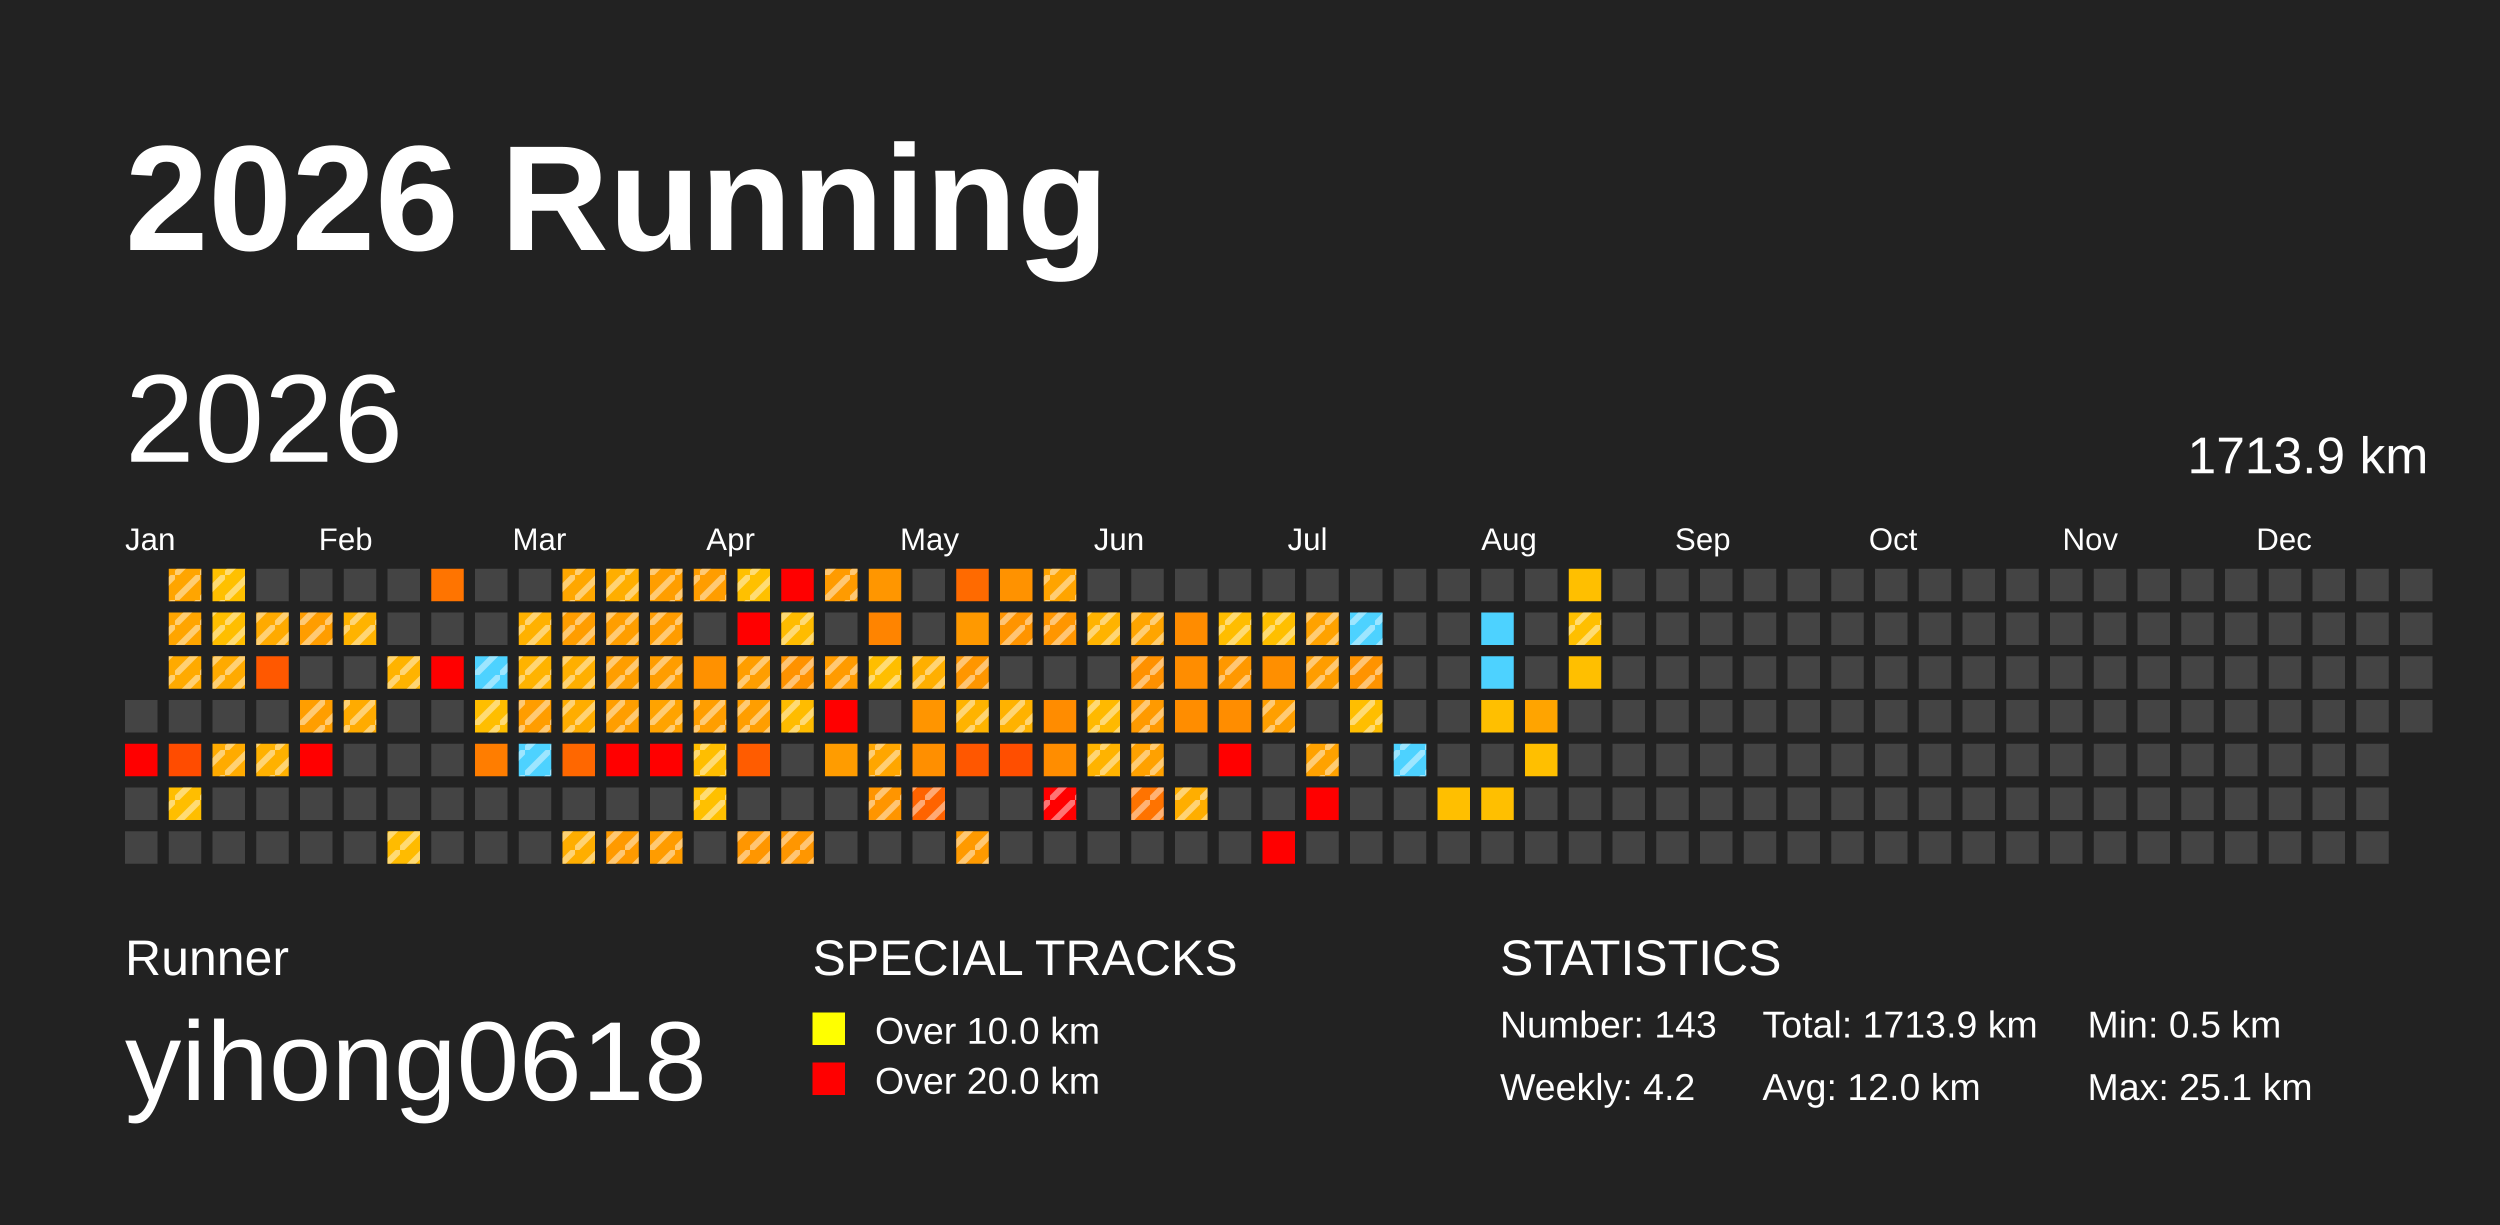
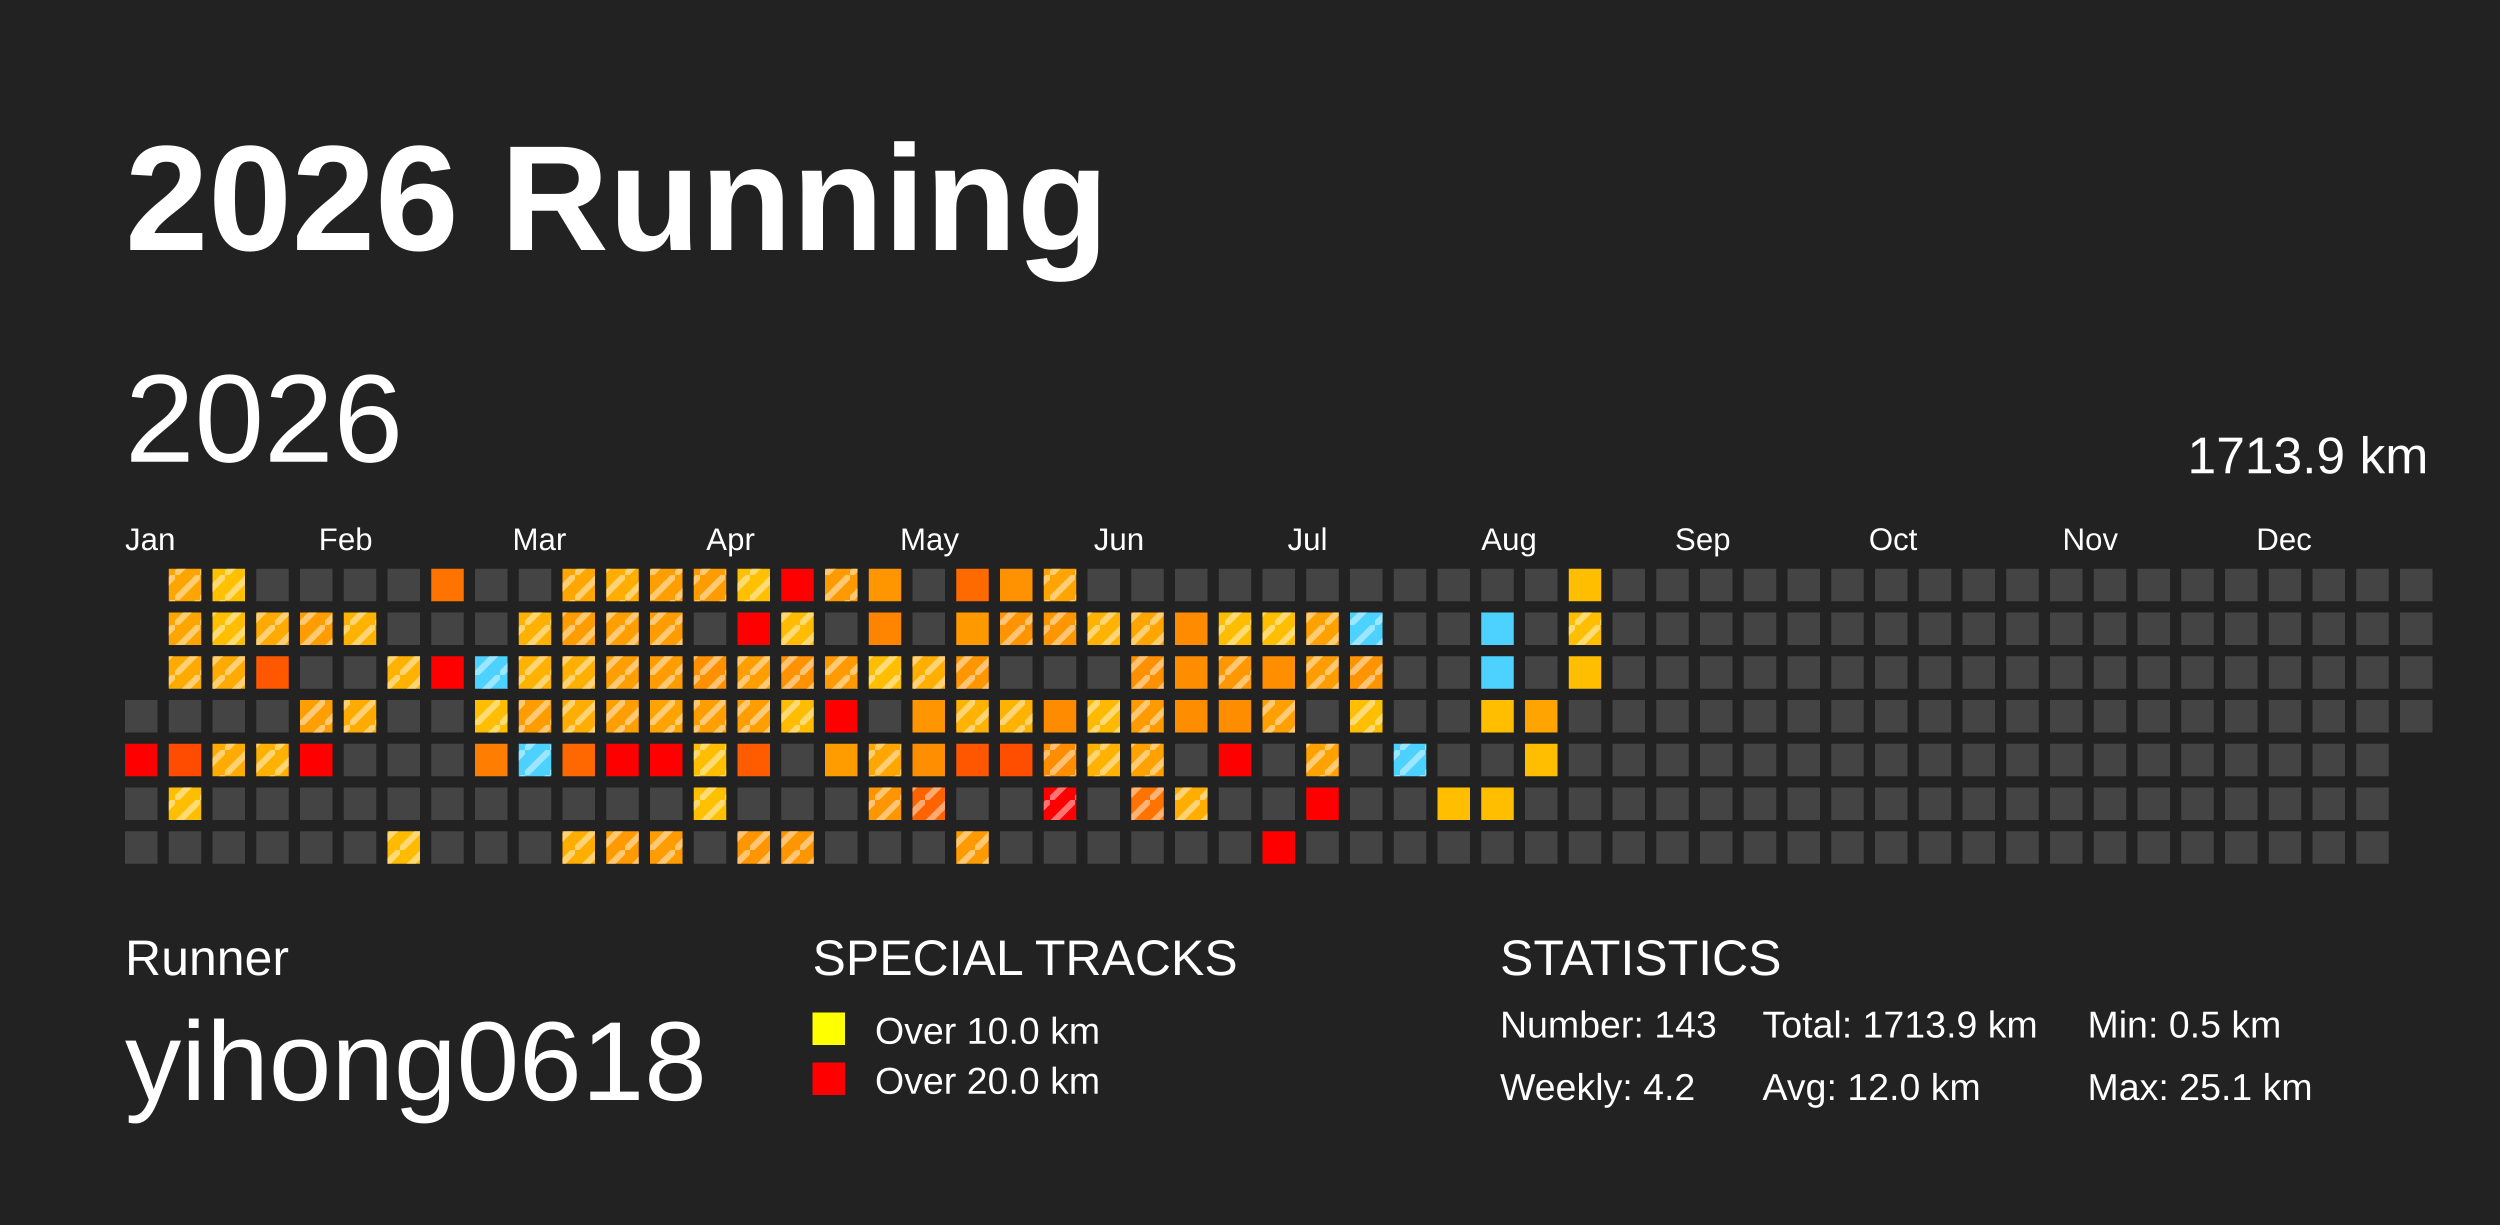
<svg xmlns="http://www.w3.org/2000/svg" baseProfile="full" height="98mm" version="1.1" viewBox="0,0,200,98" width="200mm">
  <defs>
    <pattern height="2" id="indoor-stripe" patternUnits="userSpaceOnUse" width="2">
      <line stroke="white" stroke-opacity="0.45" stroke-width="0.5" x1="0" x2="2" y1="2" y2="0" />
    </pattern>
  </defs>
  <rect fill="#222222" height="98" width="200" x="0" y="0" />
  <text fill="#FFFFFF" style="font-size:12px; font-family:Arial; font-weight:bold;" x="10" y="20">2026 Running</text>
  <text fill="#FFFFFF" style="font-size:4px; font-family:Arial" x="10" y="78">Runner</text>
  <text fill="#FFFFFF" style="font-size:9px; font-family:Arial" x="10" y="88">yihong0618</text>
  <text fill="#FFFFFF" style="font-size:4px; font-family:Arial" x="65" y="78">SPECIAL TRACKS</text>
  <rect fill="yellow" height="2.6" width="2.6" x="65" y="81" />
  <text fill="#FFFFFF" style="font-size:3px; font-family:Arial" x="70" y="83.5">Over 10.0 km</text>
  <rect fill="red" height="2.6" width="2.6" x="65" y="85" />
  <text fill="#FFFFFF" style="font-size:3px; font-family:Arial" x="70" y="87.5">Over 20.0 km</text>
  <text fill="#FFFFFF" style="font-size:4px; font-family:Arial" x="120" y="78">STATISTICS</text>
  <text fill="#FFFFFF" style="font-size:3px; font-family:Arial" x="120" y="83">Number: 143</text>
  <text fill="#FFFFFF" style="font-size:3px; font-family:Arial" x="120" y="88">Weekly: 4.2</text>
  <text fill="#FFFFFF" style="font-size:3px; font-family:Arial" x="141" y="83">Total: 1713.9 km</text>
  <text fill="#FFFFFF" style="font-size:3px; font-family:Arial" x="141" y="88">Avg: 12.0 km</text>
  <text fill="#FFFFFF" style="font-size:3px; font-family:Arial" x="167" y="83">Min: 0.5 km</text>
  <text fill="#FFFFFF" style="font-size:3px; font-family:Arial" x="167" y="88">Max: 25.1 km</text>
  <text dominant-baseline="hanging" fill="#FFFFFF" style="font-size:10.0px; font-family:Arial;" x="10" y="30">2026</text>
  <text dominant-baseline="hanging" fill="#FFFFFF" style="font-size:4.125px; font-family:Arial;" x="175" y="35">1713.9 km</text>
  <text fill="#FFFFFF" style="font-size:2.5px; font-family:Arial" x="10.0" y="44">Jan</text>
  <text fill="#FFFFFF" style="font-size:2.5px; font-family:Arial" x="25.5" y="44">Feb</text>
  <text fill="#FFFFFF" style="font-size:2.5px; font-family:Arial" x="41.0" y="44">Mar</text>
  <text fill="#FFFFFF" style="font-size:2.5px; font-family:Arial" x="56.5" y="44">Apr</text>
  <text fill="#FFFFFF" style="font-size:2.5px; font-family:Arial" x="72.0" y="44">May</text>
  <text fill="#FFFFFF" style="font-size:2.5px; font-family:Arial" x="87.5" y="44">Jun</text>
  <text fill="#FFFFFF" style="font-size:2.5px; font-family:Arial" x="103.0" y="44">Jul</text>
  <text fill="#FFFFFF" style="font-size:2.5px; font-family:Arial" x="118.5" y="44">Aug</text>
  <text fill="#FFFFFF" style="font-size:2.5px; font-family:Arial" x="134.0" y="44">Sep</text>
  <text fill="#FFFFFF" style="font-size:2.5px; font-family:Arial" x="149.5" y="44">Oct</text>
  <text fill="#FFFFFF" style="font-size:2.5px; font-family:Arial" x="165.0" y="44">Nov</text>
  <text fill="#FFFFFF" style="font-size:2.5px; font-family:Arial" x="180.5" y="44">Dec</text>
  <rect fill="#444444" height="2.6" width="2.6" x="10.0" y="56.0" />
  <rect fill="red" height="2.6" width="2.6" x="10.0" y="59.5" />
  <rect fill="#444444" height="2.6" width="2.6" x="10.0" y="63.0" />
  <rect fill="#444444" height="2.6" width="2.6" x="10.0" y="66.5" />
  <rect fill="#ffa500" height="2.6" width="2.6" x="13.5" y="45.5" />
  <rect fill="url(#indoor-stripe)" height="2.6" style="pointer-events: none;" width="2.6" x="13.5" y="45.5" />
  <rect fill="#ffa500" height="2.6" width="2.6" x="13.5" y="49.0" />
  <rect fill="url(#indoor-stripe)" height="2.6" style="pointer-events: none;" width="2.6" x="13.5" y="49.0" />
  <rect fill="#ffaa00" height="2.6" width="2.6" x="13.5" y="52.5" />
  <rect fill="url(#indoor-stripe)" height="2.6" style="pointer-events: none;" width="2.6" x="13.5" y="52.5" />
  <rect fill="#444444" height="2.6" width="2.6" x="13.5" y="56.0" />
  <rect fill="#ff4c00" height="2.6" width="2.6" x="13.5" y="59.5" />
  <rect fill="#ffbe00" height="2.6" width="2.6" x="13.5" y="63.0" />
  <rect fill="url(#indoor-stripe)" height="2.6" style="pointer-events: none;" width="2.6" x="13.5" y="63.0" />
  <rect fill="#444444" height="2.6" width="2.6" x="13.5" y="66.5" />
  <rect fill="#ffc000" height="2.6" width="2.6" x="17.0" y="45.5" />
  <rect fill="url(#indoor-stripe)" height="2.6" style="pointer-events: none;" width="2.6" x="17.0" y="45.5" />
  <rect fill="#ffbe00" height="2.6" width="2.6" x="17.0" y="49.0" />
  <rect fill="url(#indoor-stripe)" height="2.6" style="pointer-events: none;" width="2.6" x="17.0" y="49.0" />
  <rect fill="#ffaa00" height="2.6" width="2.6" x="17.0" y="52.5" />
  <rect fill="url(#indoor-stripe)" height="2.6" style="pointer-events: none;" width="2.6" x="17.0" y="52.5" />
  <rect fill="#444444" height="2.6" width="2.6" x="17.0" y="56.0" />
  <rect fill="#ffab00" height="2.6" width="2.6" x="17.0" y="59.5" />
  <rect fill="url(#indoor-stripe)" height="2.6" style="pointer-events: none;" width="2.6" x="17.0" y="59.5" />
  <rect fill="#444444" height="2.6" width="2.6" x="17.0" y="63.0" />
  <rect fill="#444444" height="2.6" width="2.6" x="17.0" y="66.5" />
  <rect fill="#444444" height="2.6" width="2.6" x="20.5" y="45.5" />
  <rect fill="#ffaa00" height="2.6" width="2.6" x="20.5" y="49.0" />
  <rect fill="url(#indoor-stripe)" height="2.6" style="pointer-events: none;" width="2.6" x="20.5" y="49.0" />
  <rect fill="#ff5800" height="2.6" width="2.6" x="20.5" y="52.5" />
  <rect fill="#444444" height="2.6" width="2.6" x="20.5" y="56.0" />
  <rect fill="#ffb100" height="2.6" width="2.6" x="20.5" y="59.5" />
  <rect fill="url(#indoor-stripe)" height="2.6" style="pointer-events: none;" width="2.6" x="20.5" y="59.5" />
  <rect fill="#444444" height="2.6" width="2.6" x="20.5" y="63.0" />
  <rect fill="#444444" height="2.6" width="2.6" x="20.5" y="66.5" />
  <rect fill="#444444" height="2.6" width="2.6" x="24.0" y="45.5" />
  <rect fill="#ff9d00" height="2.6" width="2.6" x="24.0" y="49.0" />
  <rect fill="url(#indoor-stripe)" height="2.6" style="pointer-events: none;" width="2.6" x="24.0" y="49.0" />
  <rect fill="#444444" height="2.6" width="2.6" x="24.0" y="52.5" />
  <rect fill="#ff9e00" height="2.6" width="2.6" x="24.0" y="56.0" />
  <rect fill="url(#indoor-stripe)" height="2.6" style="pointer-events: none;" width="2.6" x="24.0" y="56.0" />
  <rect fill="red" height="2.6" width="2.6" x="24.0" y="59.5" />
  <rect fill="#444444" height="2.6" width="2.6" x="24.0" y="63.0" />
  <rect fill="#444444" height="2.6" width="2.6" x="24.0" y="66.5" />
  <rect fill="#444444" height="2.6" width="2.6" x="27.5" y="45.5" />
  <rect fill="#ffb300" height="2.6" width="2.6" x="27.5" y="49.0" />
  <rect fill="url(#indoor-stripe)" height="2.6" style="pointer-events: none;" width="2.6" x="27.5" y="49.0" />
  <rect fill="#444444" height="2.6" width="2.6" x="27.5" y="52.5" />
  <rect fill="#ffab00" height="2.6" width="2.6" x="27.5" y="56.0" />
  <rect fill="url(#indoor-stripe)" height="2.6" style="pointer-events: none;" width="2.6" x="27.5" y="56.0" />
  <rect fill="#444444" height="2.6" width="2.6" x="27.5" y="59.5" />
  <rect fill="#444444" height="2.6" width="2.6" x="27.5" y="63.0" />
  <rect fill="#444444" height="2.6" width="2.6" x="27.5" y="66.5" />
  <rect fill="#444444" height="2.6" width="2.6" x="31.0" y="45.5" />
  <rect fill="#444444" height="2.6" width="2.6" x="31.0" y="49.0" />
  <rect fill="#ffb300" height="2.6" width="2.6" x="31.0" y="52.5" />
  <rect fill="url(#indoor-stripe)" height="2.6" style="pointer-events: none;" width="2.6" x="31.0" y="52.5" />
  <rect fill="#444444" height="2.6" width="2.6" x="31.0" y="56.0" />
  <rect fill="#444444" height="2.6" width="2.6" x="31.0" y="59.5" />
  <rect fill="#444444" height="2.6" width="2.6" x="31.0" y="63.0" />
  <rect fill="#ffbb00" height="2.6" width="2.6" x="31.0" y="66.5" />
  <rect fill="url(#indoor-stripe)" height="2.6" style="pointer-events: none;" width="2.6" x="31.0" y="66.5" />
  <rect fill="#ff7400" height="2.6" width="2.6" x="34.5" y="45.5" />
  <rect fill="#444444" height="2.6" width="2.6" x="34.5" y="49.0" />
  <rect fill="red" height="2.6" width="2.6" x="34.5" y="52.5" />
  <rect fill="#444444" height="2.6" width="2.6" x="34.5" y="56.0" />
  <rect fill="#444444" height="2.6" width="2.6" x="34.5" y="59.5" />
  <rect fill="#444444" height="2.6" width="2.6" x="34.5" y="63.0" />
  <rect fill="#444444" height="2.6" width="2.6" x="34.5" y="66.5" />
  <rect fill="#444444" height="2.6" width="2.6" x="38.0" y="45.5" />
  <rect fill="#444444" height="2.6" width="2.6" x="38.0" y="49.0" />
  <rect fill="#4dd2ff" height="2.6" width="2.6" x="38.0" y="52.5" />
  <rect fill="url(#indoor-stripe)" height="2.6" style="pointer-events: none;" width="2.6" x="38.0" y="52.5" />
  <rect fill="#ffbe00" height="2.6" width="2.6" x="38.0" y="56.0" />
  <rect fill="url(#indoor-stripe)" height="2.6" style="pointer-events: none;" width="2.6" x="38.0" y="56.0" />
  <rect fill="#ff7d00" height="2.6" width="2.6" x="38.0" y="59.5" />
  <rect fill="#444444" height="2.6" width="2.6" x="38.0" y="63.0" />
  <rect fill="#444444" height="2.6" width="2.6" x="38.0" y="66.5" />
  <rect fill="#444444" height="2.6" width="2.6" x="41.5" y="45.5" />
  <rect fill="#ffb100" height="2.6" width="2.6" x="41.5" y="49.0" />
  <rect fill="url(#indoor-stripe)" height="2.6" style="pointer-events: none;" width="2.6" x="41.5" y="49.0" />
  <rect fill="#ffb300" height="2.6" width="2.6" x="41.5" y="52.5" />
  <rect fill="url(#indoor-stripe)" height="2.6" style="pointer-events: none;" width="2.6" x="41.5" y="52.5" />
  <rect fill="#ff9d00" height="2.6" width="2.6" x="41.5" y="56.0" />
  <rect fill="url(#indoor-stripe)" height="2.6" style="pointer-events: none;" width="2.6" x="41.5" y="56.0" />
  <rect fill="#4dd2ff" height="2.6" width="2.6" x="41.5" y="59.5" />
  <rect fill="url(#indoor-stripe)" height="2.6" style="pointer-events: none;" width="2.6" x="41.5" y="59.5" />
  <rect fill="#444444" height="2.6" width="2.6" x="41.5" y="63.0" />
  <rect fill="#444444" height="2.6" width="2.6" x="41.5" y="66.5" />
  <rect fill="#ffa700" height="2.6" width="2.6" x="45.0" y="45.5" />
  <rect fill="url(#indoor-stripe)" height="2.6" style="pointer-events: none;" width="2.6" x="45.0" y="45.5" />
  <rect fill="#ff9d00" height="2.6" width="2.6" x="45.0" y="49.0" />
  <rect fill="url(#indoor-stripe)" height="2.6" style="pointer-events: none;" width="2.6" x="45.0" y="49.0" />
  <rect fill="#ffaf00" height="2.6" width="2.6" x="45.0" y="52.5" />
  <rect fill="url(#indoor-stripe)" height="2.6" style="pointer-events: none;" width="2.6" x="45.0" y="52.5" />
  <rect fill="#ffad00" height="2.6" width="2.6" x="45.0" y="56.0" />
  <rect fill="url(#indoor-stripe)" height="2.6" style="pointer-events: none;" width="2.6" x="45.0" y="56.0" />
  <rect fill="#ff6700" height="2.6" width="2.6" x="45.0" y="59.5" />
  <rect fill="#444444" height="2.6" width="2.6" x="45.0" y="63.0" />
  <rect fill="#ffae00" height="2.6" width="2.6" x="45.0" y="66.5" />
  <rect fill="url(#indoor-stripe)" height="2.6" style="pointer-events: none;" width="2.6" x="45.0" y="66.5" />
  <rect fill="#ffae00" height="2.6" width="2.6" x="48.5" y="45.5" />
  <rect fill="url(#indoor-stripe)" height="2.6" style="pointer-events: none;" width="2.6" x="48.5" y="45.5" />
  <rect fill="#ff9e00" height="2.6" width="2.6" x="48.5" y="49.0" />
  <rect fill="url(#indoor-stripe)" height="2.6" style="pointer-events: none;" width="2.6" x="48.5" y="49.0" />
  <rect fill="#ff9e00" height="2.6" width="2.6" x="48.5" y="52.5" />
  <rect fill="url(#indoor-stripe)" height="2.6" style="pointer-events: none;" width="2.6" x="48.5" y="52.5" />
  <rect fill="#ff9e00" height="2.6" width="2.6" x="48.5" y="56.0" />
  <rect fill="url(#indoor-stripe)" height="2.6" style="pointer-events: none;" width="2.6" x="48.5" y="56.0" />
  <rect fill="red" height="2.6" width="2.6" x="48.5" y="59.5" />
  <rect fill="#444444" height="2.6" width="2.6" x="48.5" y="63.0" />
  <rect fill="#ff9a00" height="2.6" width="2.6" x="48.5" y="66.5" />
  <rect fill="url(#indoor-stripe)" height="2.6" style="pointer-events: none;" width="2.6" x="48.5" y="66.5" />
  <rect fill="#ff9e00" height="2.6" width="2.6" x="52.0" y="45.5" />
  <rect fill="url(#indoor-stripe)" height="2.6" style="pointer-events: none;" width="2.6" x="52.0" y="45.5" />
  <rect fill="#ff9c00" height="2.6" width="2.6" x="52.0" y="49.0" />
  <rect fill="url(#indoor-stripe)" height="2.6" style="pointer-events: none;" width="2.6" x="52.0" y="49.0" />
  <rect fill="#ff9d00" height="2.6" width="2.6" x="52.0" y="52.5" />
  <rect fill="url(#indoor-stripe)" height="2.6" style="pointer-events: none;" width="2.6" x="52.0" y="52.5" />
  <rect fill="#ffa300" height="2.6" width="2.6" x="52.0" y="56.0" />
  <rect fill="url(#indoor-stripe)" height="2.6" style="pointer-events: none;" width="2.6" x="52.0" y="56.0" />
  <rect fill="red" height="2.6" width="2.6" x="52.0" y="59.5" />
  <rect fill="#444444" height="2.6" width="2.6" x="52.0" y="63.0" />
  <rect fill="#ff9c00" height="2.6" width="2.6" x="52.0" y="66.5" />
  <rect fill="url(#indoor-stripe)" height="2.6" style="pointer-events: none;" width="2.6" x="52.0" y="66.5" />
  <rect fill="#ff9d00" height="2.6" width="2.6" x="55.5" y="45.5" />
  <rect fill="url(#indoor-stripe)" height="2.6" style="pointer-events: none;" width="2.6" x="55.5" y="45.5" />
  <rect fill="#444444" height="2.6" width="2.6" x="55.5" y="49.0" />
  <rect fill="#ff9100" height="2.6" width="2.6" x="55.5" y="52.5" />
+   <rect fill="url(#indoor-stripe)" height="2.6" style="pointer-events: none;" width="2.6" x="55.5" y="52.5" />
  <rect fill="#ff9e00" height="2.6" width="2.6" x="55.5" y="56.0" />
  <rect fill="url(#indoor-stripe)" height="2.6" style="pointer-events: none;" width="2.6" x="55.5" y="56.0" />
  <rect fill="#ffbe00" height="2.6" width="2.6" x="55.5" y="59.5" />
  <rect fill="url(#indoor-stripe)" height="2.6" style="pointer-events: none;" width="2.6" x="55.5" y="59.5" />
  <rect fill="#ffc000" height="2.6" width="2.6" x="55.5" y="63.0" />
  <rect fill="url(#indoor-stripe)" height="2.6" style="pointer-events: none;" width="2.6" x="55.5" y="63.0" />
  <rect fill="#444444" height="2.6" width="2.6" x="55.5" y="66.5" />
  <rect fill="#ffc000" height="2.6" width="2.6" x="59.0" y="45.5" />
  <rect fill="url(#indoor-stripe)" height="2.6" style="pointer-events: none;" width="2.6" x="59.0" y="45.5" />
  <rect fill="red" height="2.6" width="2.6" x="59.0" y="49.0" />
  <rect fill="#ff9e00" height="2.6" width="2.6" x="59.0" y="52.5" />
  <rect fill="url(#indoor-stripe)" height="2.6" style="pointer-events: none;" width="2.6" x="59.0" y="52.5" />
  <rect fill="#ff9e00" height="2.6" width="2.6" x="59.0" y="56.0" />
  <rect fill="url(#indoor-stripe)" height="2.6" style="pointer-events: none;" width="2.6" x="59.0" y="56.0" />
  <rect fill="#ff5c00" height="2.6" width="2.6" x="59.0" y="59.5" />
  <rect fill="#444444" height="2.6" width="2.6" x="59.0" y="63.0" />
  <rect fill="#ff9600" height="2.6" width="2.6" x="59.0" y="66.5" />
  <rect fill="url(#indoor-stripe)" height="2.6" style="pointer-events: none;" width="2.6" x="59.0" y="66.5" />
  <rect fill="red" height="2.6" width="2.6" x="62.5" y="45.5" />
  <rect fill="#ffbc00" height="2.6" width="2.6" x="62.5" y="49.0" />
  <rect fill="url(#indoor-stripe)" height="2.6" style="pointer-events: none;" width="2.6" x="62.5" y="49.0" />
  <rect fill="#ff9200" height="2.6" width="2.6" x="62.5" y="52.5" />
  <rect fill="url(#indoor-stripe)" height="2.6" style="pointer-events: none;" width="2.6" x="62.5" y="52.5" />
  <rect fill="#ffbc00" height="2.6" width="2.6" x="62.5" y="56.0" />
  <rect fill="url(#indoor-stripe)" height="2.6" style="pointer-events: none;" width="2.6" x="62.5" y="56.0" />
  <rect fill="#444444" height="2.6" width="2.6" x="62.5" y="59.5" />
  <rect fill="#444444" height="2.6" width="2.6" x="62.5" y="63.0" />
  <rect fill="#ff9600" height="2.6" width="2.6" x="62.5" y="66.5" />
  <rect fill="url(#indoor-stripe)" height="2.6" style="pointer-events: none;" width="2.6" x="62.5" y="66.5" />
  <rect fill="#ff9b00" height="2.6" width="2.6" x="66.0" y="45.5" />
  <rect fill="url(#indoor-stripe)" height="2.6" style="pointer-events: none;" width="2.6" x="66.0" y="45.5" />
  <rect fill="#444444" height="2.6" width="2.6" x="66.0" y="49.0" />
  <rect fill="#ff9b00" height="2.6" width="2.6" x="66.0" y="52.5" />
  <rect fill="url(#indoor-stripe)" height="2.6" style="pointer-events: none;" width="2.6" x="66.0" y="52.5" />
  <rect fill="red" height="2.6" width="2.6" x="66.0" y="56.0" />
  <rect fill="#ff9c00" height="2.6" width="2.6" x="66.0" y="59.5" />
  <rect fill="#444444" height="2.6" width="2.6" x="66.0" y="63.0" />
  <rect fill="#444444" height="2.6" width="2.6" x="66.0" y="66.5" />
  <rect fill="#ff9600" height="2.6" width="2.6" x="69.5" y="45.5" />
  <rect fill="#ff8400" height="2.6" width="2.6" x="69.5" y="49.0" />
  <rect fill="#ffbe00" height="2.6" width="2.6" x="69.5" y="52.5" />
  <rect fill="url(#indoor-stripe)" height="2.6" style="pointer-events: none;" width="2.6" x="69.5" y="52.5" />
  <rect fill="#444444" height="2.6" width="2.6" x="69.5" y="56.0" />
  <rect fill="#ffa600" height="2.6" width="2.6" x="69.5" y="59.5" />
  <rect fill="url(#indoor-stripe)" height="2.6" style="pointer-events: none;" width="2.6" x="69.5" y="59.5" />
  <rect fill="#ff9500" height="2.6" width="2.6" x="69.5" y="63.0" />
  <rect fill="url(#indoor-stripe)" height="2.6" style="pointer-events: none;" width="2.6" x="69.5" y="63.0" />
  <rect fill="#444444" height="2.6" width="2.6" x="69.5" y="66.5" />
  <rect fill="#444444" height="2.6" width="2.6" x="73.0" y="45.5" />
  <rect fill="#444444" height="2.6" width="2.6" x="73.0" y="49.0" />
  <rect fill="#ffaf00" height="2.6" width="2.6" x="73.0" y="52.5" />
  <rect fill="url(#indoor-stripe)" height="2.6" style="pointer-events: none;" width="2.6" x="73.0" y="52.5" />
  <rect fill="#ff9500" height="2.6" width="2.6" x="73.0" y="56.0" />
  <rect fill="#ff8f00" height="2.6" width="2.6" x="73.0" y="59.5" />
  <rect fill="#ff6300" height="2.6" width="2.6" x="73.0" y="63.0" />
  <rect fill="url(#indoor-stripe)" height="2.6" style="pointer-events: none;" width="2.6" x="73.0" y="63.0" />
  <rect fill="#444444" height="2.6" width="2.6" x="73.0" y="66.5" />
  <rect fill="#ff6a00" height="2.6" width="2.6" x="76.5" y="45.5" />
  <rect fill="#ff9900" height="2.6" width="2.6" x="76.5" y="49.0" />
  <rect fill="#ff9600" height="2.6" width="2.6" x="76.5" y="52.5" />
  <rect fill="url(#indoor-stripe)" height="2.6" style="pointer-events: none;" width="2.6" x="76.5" y="52.5" />
  <rect fill="#ffb300" height="2.6" width="2.6" x="76.5" y="56.0" />
  <rect fill="url(#indoor-stripe)" height="2.6" style="pointer-events: none;" width="2.6" x="76.5" y="56.0" />
  <rect fill="#ff5700" height="2.6" width="2.6" x="76.5" y="59.5" />
  <rect fill="#444444" height="2.6" width="2.6" x="76.5" y="63.0" />
  <rect fill="#ff9a00" height="2.6" width="2.6" x="76.5" y="66.5" />
  <rect fill="url(#indoor-stripe)" height="2.6" style="pointer-events: none;" width="2.6" x="76.5" y="66.5" />
  <rect fill="#ff9200" height="2.6" width="2.6" x="80.0" y="45.5" />
  <rect fill="#ff9400" height="2.6" width="2.6" x="80.0" y="49.0" />
  <rect fill="url(#indoor-stripe)" height="2.6" style="pointer-events: none;" width="2.6" x="80.0" y="49.0" />
  <rect fill="#444444" height="2.6" width="2.6" x="80.0" y="52.5" />
  <rect fill="#ffb200" height="2.6" width="2.6" x="80.0" y="56.0" />
  <rect fill="url(#indoor-stripe)" height="2.6" style="pointer-events: none;" width="2.6" x="80.0" y="56.0" />
  <rect fill="#ff4e00" height="2.6" width="2.6" x="80.0" y="59.5" />
  <rect fill="#444444" height="2.6" width="2.6" x="80.0" y="63.0" />
  <rect fill="#444444" height="2.6" width="2.6" x="80.0" y="66.5" />
  <rect fill="#ffa400" height="2.6" width="2.6" x="83.5" y="45.5" />
  <rect fill="url(#indoor-stripe)" height="2.6" style="pointer-events: none;" width="2.6" x="83.5" y="45.5" />
  <rect fill="#ff9600" height="2.6" width="2.6" x="83.5" y="49.0" />
  <rect fill="url(#indoor-stripe)" height="2.6" style="pointer-events: none;" width="2.6" x="83.5" y="49.0" />
  <rect fill="#444444" height="2.6" width="2.6" x="83.5" y="52.5" />
  <rect fill="#ff8c00" height="2.6" width="2.6" x="83.5" y="56.0" />
  <rect fill="#ff8d00" height="2.6" width="2.6" x="83.5" y="59.5" />
+   <rect fill="url(#indoor-stripe)" height="2.6" style="pointer-events: none;" width="2.6" x="83.5" y="59.5" />
  <rect fill="red" height="2.6" width="2.6" x="83.5" y="63.0" />
  <rect fill="url(#indoor-stripe)" height="2.6" style="pointer-events: none;" width="2.6" x="83.5" y="63.0" />
  <rect fill="#444444" height="2.6" width="2.6" x="83.5" y="66.5" />
  <rect fill="#444444" height="2.6" width="2.6" x="87.0" y="45.5" />
  <rect fill="#ffb300" height="2.6" width="2.6" x="87.0" y="49.0" />
  <rect fill="url(#indoor-stripe)" height="2.6" style="pointer-events: none;" width="2.6" x="87.0" y="49.0" />
  <rect fill="#444444" height="2.6" width="2.6" x="87.0" y="52.5" />
  <rect fill="#ffb900" height="2.6" width="2.6" x="87.0" y="56.0" />
  <rect fill="url(#indoor-stripe)" height="2.6" style="pointer-events: none;" width="2.6" x="87.0" y="56.0" />
  <rect fill="#ffb300" height="2.6" width="2.6" x="87.0" y="59.5" />
  <rect fill="url(#indoor-stripe)" height="2.6" style="pointer-events: none;" width="2.6" x="87.0" y="59.5" />
  <rect fill="#444444" height="2.6" width="2.6" x="87.0" y="63.0" />
  <rect fill="#444444" height="2.6" width="2.6" x="87.0" y="66.5" />
  <rect fill="#444444" height="2.6" width="2.6" x="90.5" y="45.5" />
  <rect fill="#ffa500" height="2.6" width="2.6" x="90.5" y="49.0" />
  <rect fill="url(#indoor-stripe)" height="2.6" style="pointer-events: none;" width="2.6" x="90.5" y="49.0" />
  <rect fill="#ff9100" height="2.6" width="2.6" x="90.5" y="52.5" />
  <rect fill="url(#indoor-stripe)" height="2.6" style="pointer-events: none;" width="2.6" x="90.5" y="52.5" />
  <rect fill="#ff9a00" height="2.6" width="2.6" x="90.5" y="56.0" />
  <rect fill="url(#indoor-stripe)" height="2.6" style="pointer-events: none;" width="2.6" x="90.5" y="56.0" />
  <rect fill="#ffa100" height="2.6" width="2.6" x="90.5" y="59.5" />
  <rect fill="url(#indoor-stripe)" height="2.6" style="pointer-events: none;" width="2.6" x="90.5" y="59.5" />
  <rect fill="#ff7300" height="2.6" width="2.6" x="90.5" y="63.0" />
  <rect fill="url(#indoor-stripe)" height="2.6" style="pointer-events: none;" width="2.6" x="90.5" y="63.0" />
  <rect fill="#444444" height="2.6" width="2.6" x="90.5" y="66.5" />
  <rect fill="#444444" height="2.6" width="2.6" x="94.0" y="45.5" />
  <rect fill="#ff8c00" height="2.6" width="2.6" x="94.0" y="49.0" />
  <rect fill="#ff8d00" height="2.6" width="2.6" x="94.0" y="52.5" />
  <rect fill="#ff8d00" height="2.6" width="2.6" x="94.0" y="56.0" />
  <rect fill="#444444" height="2.6" width="2.6" x="94.0" y="59.5" />
  <rect fill="#ffae00" height="2.6" width="2.6" x="94.0" y="63.0" />
  <rect fill="url(#indoor-stripe)" height="2.6" style="pointer-events: none;" width="2.6" x="94.0" y="63.0" />
  <rect fill="#444444" height="2.6" width="2.6" x="94.0" y="66.5" />
  <rect fill="#444444" height="2.6" width="2.6" x="97.5" y="45.5" />
  <rect fill="#ffbd00" height="2.6" width="2.6" x="97.5" y="49.0" />
  <rect fill="url(#indoor-stripe)" height="2.6" style="pointer-events: none;" width="2.6" x="97.5" y="49.0" />
  <rect fill="#ff9800" height="2.6" width="2.6" x="97.5" y="52.5" />
  <rect fill="url(#indoor-stripe)" height="2.6" style="pointer-events: none;" width="2.6" x="97.5" y="52.5" />
  <rect fill="#ff8d00" height="2.6" width="2.6" x="97.5" y="56.0" />
  <rect fill="red" height="2.6" width="2.6" x="97.5" y="59.5" />
  <rect fill="#444444" height="2.6" width="2.6" x="97.5" y="63.0" />
  <rect fill="#444444" height="2.6" width="2.6" x="97.5" y="66.5" />
  <rect fill="#444444" height="2.6" width="2.6" x="101.0" y="45.5" />
  <rect fill="#ffbf00" height="2.6" width="2.6" x="101.0" y="49.0" />
  <rect fill="url(#indoor-stripe)" height="2.6" style="pointer-events: none;" width="2.6" x="101.0" y="49.0" />
  <rect fill="#ff8f00" height="2.6" width="2.6" x="101.0" y="52.5" />
  <rect fill="#ff9f00" height="2.6" width="2.6" x="101.0" y="56.0" />
  <rect fill="url(#indoor-stripe)" height="2.6" style="pointer-events: none;" width="2.6" x="101.0" y="56.0" />
  <rect fill="#444444" height="2.6" width="2.6" x="101.0" y="59.5" />
  <rect fill="#444444" height="2.6" width="2.6" x="101.0" y="63.0" />
  <rect fill="red" height="2.6" width="2.6" x="101.0" y="66.5" />
  <rect fill="#444444" height="2.6" width="2.6" x="104.5" y="45.5" />
  <rect fill="#ffa200" height="2.6" width="2.6" x="104.5" y="49.0" />
  <rect fill="url(#indoor-stripe)" height="2.6" style="pointer-events: none;" width="2.6" x="104.5" y="49.0" />
  <rect fill="#ff9d00" height="2.6" width="2.6" x="104.5" y="52.5" />
  <rect fill="url(#indoor-stripe)" height="2.6" style="pointer-events: none;" width="2.6" x="104.5" y="52.5" />
  <rect fill="#444444" height="2.6" width="2.6" x="104.5" y="56.0" />
  <rect fill="#ffa200" height="2.6" width="2.6" x="104.5" y="59.5" />
  <rect fill="url(#indoor-stripe)" height="2.6" style="pointer-events: none;" width="2.6" x="104.5" y="59.5" />
  <rect fill="red" height="2.6" width="2.6" x="104.5" y="63.0" />
  <rect fill="#444444" height="2.6" width="2.6" x="104.5" y="66.5" />
  <rect fill="#444444" height="2.6" width="2.6" x="108.0" y="45.5" />
  <rect fill="#4dd2ff" height="2.6" width="2.6" x="108.0" y="49.0" />
  <rect fill="url(#indoor-stripe)" height="2.6" style="pointer-events: none;" width="2.6" x="108.0" y="49.0" />
  <rect fill="#ff9300" height="2.6" width="2.6" x="108.0" y="52.5" />
  <rect fill="url(#indoor-stripe)" height="2.6" style="pointer-events: none;" width="2.6" x="108.0" y="52.5" />
  <rect fill="#ffbe00" height="2.6" width="2.6" x="108.0" y="56.0" />
  <rect fill="url(#indoor-stripe)" height="2.6" style="pointer-events: none;" width="2.6" x="108.0" y="56.0" />
  <rect fill="#444444" height="2.6" width="2.6" x="108.0" y="59.5" />
  <rect fill="#444444" height="2.6" width="2.6" x="108.0" y="63.0" />
  <rect fill="#444444" height="2.6" width="2.6" x="108.0" y="66.5" />
  <rect fill="#444444" height="2.6" width="2.6" x="111.5" y="45.5" />
  <rect fill="#444444" height="2.6" width="2.6" x="111.5" y="49.0" />
  <rect fill="#444444" height="2.6" width="2.6" x="111.5" y="52.5" />
  <rect fill="#444444" height="2.6" width="2.6" x="111.5" y="56.0" />
  <rect fill="#4dd2ff" height="2.6" width="2.6" x="111.5" y="59.5" />
  <rect fill="url(#indoor-stripe)" height="2.6" style="pointer-events: none;" width="2.6" x="111.5" y="59.5" />
  <rect fill="#444444" height="2.6" width="2.6" x="111.5" y="63.0" />
  <rect fill="#444444" height="2.6" width="2.6" x="111.5" y="66.5" />
  <rect fill="#444444" height="2.6" width="2.6" x="115.0" y="45.5" />
  <rect fill="#444444" height="2.6" width="2.6" x="115.0" y="49.0" />
  <rect fill="#444444" height="2.6" width="2.6" x="115.0" y="52.5" />
  <rect fill="#444444" height="2.6" width="2.6" x="115.0" y="56.0" />
  <rect fill="#444444" height="2.6" width="2.6" x="115.0" y="59.5" />
  <rect fill="#ffbf00" height="2.6" width="2.6" x="115.0" y="63.0" />
  <rect fill="#444444" height="2.6" width="2.6" x="115.0" y="66.5" />
  <rect fill="#444444" height="2.6" width="2.6" x="118.5" y="45.5" />
  <rect fill="#4dd2ff" height="2.6" width="2.6" x="118.5" y="49.0" />
  <rect fill="#4dd2ff" height="2.6" width="2.6" x="118.5" y="52.5" />
  <rect fill="#ffbf00" height="2.6" width="2.6" x="118.5" y="56.0" />
  <rect fill="#444444" height="2.6" width="2.6" x="118.5" y="59.5" />
  <rect fill="#ffbf00" height="2.6" width="2.6" x="118.5" y="63.0" />
  <rect fill="#444444" height="2.6" width="2.6" x="118.5" y="66.5" />
  <rect fill="#444444" height="2.6" width="2.6" x="122.0" y="45.5" />
  <rect fill="#444444" height="2.6" width="2.6" x="122.0" y="49.0" />
  <rect fill="#444444" height="2.6" width="2.6" x="122.0" y="52.5" />
  <rect fill="#ffa400" height="2.6" width="2.6" x="122.0" y="56.0" />
  <rect fill="#ffbf00" height="2.6" width="2.6" x="122.0" y="59.5" />
  <rect fill="#444444" height="2.6" width="2.6" x="122.0" y="63.0" />
  <rect fill="#444444" height="2.6" width="2.6" x="122.0" y="66.5" />
  <rect fill="#ffbf00" height="2.6" width="2.6" x="125.5" y="45.5" />
  <rect fill="#ffbf00" height="2.6" width="2.6" x="125.5" y="49.0" />
  <rect fill="url(#indoor-stripe)" height="2.6" style="pointer-events: none;" width="2.6" x="125.5" y="49.0" />
  <rect fill="#ffbf00" height="2.6" width="2.6" x="125.5" y="52.5" />
  <rect fill="#444444" height="2.6" width="2.6" x="125.5" y="56.0" />
  <rect fill="#444444" height="2.6" width="2.6" x="125.5" y="59.5" />
  <rect fill="#444444" height="2.6" width="2.6" x="125.5" y="63.0" />
  <rect fill="#444444" height="2.6" width="2.6" x="125.5" y="66.5" />
  <rect fill="#444444" height="2.6" width="2.6" x="129.0" y="45.5" />
  <rect fill="#444444" height="2.6" width="2.6" x="129.0" y="49.0" />
  <rect fill="#444444" height="2.6" width="2.6" x="129.0" y="52.5" />
  <rect fill="#444444" height="2.6" width="2.6" x="129.0" y="56.0" />
  <rect fill="#444444" height="2.6" width="2.6" x="129.0" y="59.5" />
  <rect fill="#444444" height="2.6" width="2.6" x="129.0" y="63.0" />
  <rect fill="#444444" height="2.6" width="2.6" x="129.0" y="66.5" />
  <rect fill="#444444" height="2.6" width="2.6" x="132.5" y="45.5" />
  <rect fill="#444444" height="2.6" width="2.6" x="132.5" y="49.0" />
  <rect fill="#444444" height="2.6" width="2.6" x="132.5" y="52.5" />
  <rect fill="#444444" height="2.6" width="2.6" x="132.5" y="56.0" />
  <rect fill="#444444" height="2.6" width="2.6" x="132.5" y="59.5" />
  <rect fill="#444444" height="2.6" width="2.6" x="132.5" y="63.0" />
  <rect fill="#444444" height="2.6" width="2.6" x="132.5" y="66.5" />
  <rect fill="#444444" height="2.6" width="2.6" x="136.0" y="45.5" />
  <rect fill="#444444" height="2.6" width="2.6" x="136.0" y="49.0" />
  <rect fill="#444444" height="2.6" width="2.6" x="136.0" y="52.5" />
  <rect fill="#444444" height="2.6" width="2.6" x="136.0" y="56.0" />
  <rect fill="#444444" height="2.6" width="2.6" x="136.0" y="59.5" />
  <rect fill="#444444" height="2.6" width="2.6" x="136.0" y="63.0" />
  <rect fill="#444444" height="2.6" width="2.6" x="136.0" y="66.5" />
  <rect fill="#444444" height="2.6" width="2.6" x="139.5" y="45.5" />
  <rect fill="#444444" height="2.6" width="2.6" x="139.5" y="49.0" />
  <rect fill="#444444" height="2.6" width="2.6" x="139.5" y="52.5" />
  <rect fill="#444444" height="2.6" width="2.6" x="139.5" y="56.0" />
  <rect fill="#444444" height="2.6" width="2.6" x="139.5" y="59.5" />
  <rect fill="#444444" height="2.6" width="2.6" x="139.5" y="63.0" />
  <rect fill="#444444" height="2.6" width="2.6" x="139.5" y="66.5" />
  <rect fill="#444444" height="2.6" width="2.6" x="143.0" y="45.5" />
  <rect fill="#444444" height="2.6" width="2.6" x="143.0" y="49.0" />
  <rect fill="#444444" height="2.6" width="2.6" x="143.0" y="52.5" />
  <rect fill="#444444" height="2.6" width="2.6" x="143.0" y="56.0" />
  <rect fill="#444444" height="2.6" width="2.6" x="143.0" y="59.5" />
  <rect fill="#444444" height="2.6" width="2.6" x="143.0" y="63.0" />
  <rect fill="#444444" height="2.6" width="2.6" x="143.0" y="66.5" />
  <rect fill="#444444" height="2.6" width="2.6" x="146.5" y="45.5" />
  <rect fill="#444444" height="2.6" width="2.6" x="146.5" y="49.0" />
  <rect fill="#444444" height="2.6" width="2.6" x="146.5" y="52.5" />
  <rect fill="#444444" height="2.6" width="2.6" x="146.5" y="56.0" />
  <rect fill="#444444" height="2.6" width="2.6" x="146.5" y="59.5" />
  <rect fill="#444444" height="2.6" width="2.6" x="146.5" y="63.0" />
  <rect fill="#444444" height="2.6" width="2.6" x="146.5" y="66.5" />
  <rect fill="#444444" height="2.6" width="2.6" x="150.0" y="45.5" />
  <rect fill="#444444" height="2.6" width="2.6" x="150.0" y="49.0" />
  <rect fill="#444444" height="2.6" width="2.6" x="150.0" y="52.5" />
  <rect fill="#444444" height="2.6" width="2.6" x="150.0" y="56.0" />
  <rect fill="#444444" height="2.6" width="2.6" x="150.0" y="59.5" />
  <rect fill="#444444" height="2.6" width="2.6" x="150.0" y="63.0" />
  <rect fill="#444444" height="2.6" width="2.6" x="150.0" y="66.5" />
  <rect fill="#444444" height="2.6" width="2.6" x="153.5" y="45.5" />
  <rect fill="#444444" height="2.6" width="2.6" x="153.5" y="49.0" />
  <rect fill="#444444" height="2.6" width="2.6" x="153.5" y="52.5" />
  <rect fill="#444444" height="2.6" width="2.6" x="153.5" y="56.0" />
  <rect fill="#444444" height="2.6" width="2.6" x="153.5" y="59.5" />
  <rect fill="#444444" height="2.6" width="2.6" x="153.5" y="63.0" />
  <rect fill="#444444" height="2.6" width="2.6" x="153.5" y="66.5" />
  <rect fill="#444444" height="2.6" width="2.6" x="157.0" y="45.5" />
  <rect fill="#444444" height="2.6" width="2.6" x="157.0" y="49.0" />
  <rect fill="#444444" height="2.6" width="2.6" x="157.0" y="52.5" />
  <rect fill="#444444" height="2.6" width="2.6" x="157.0" y="56.0" />
  <rect fill="#444444" height="2.6" width="2.6" x="157.0" y="59.5" />
  <rect fill="#444444" height="2.6" width="2.6" x="157.0" y="63.0" />
  <rect fill="#444444" height="2.6" width="2.6" x="157.0" y="66.5" />
  <rect fill="#444444" height="2.6" width="2.6" x="160.5" y="45.5" />
  <rect fill="#444444" height="2.6" width="2.6" x="160.5" y="49.0" />
  <rect fill="#444444" height="2.6" width="2.6" x="160.5" y="52.5" />
  <rect fill="#444444" height="2.6" width="2.6" x="160.5" y="56.0" />
  <rect fill="#444444" height="2.6" width="2.6" x="160.5" y="59.5" />
  <rect fill="#444444" height="2.6" width="2.6" x="160.5" y="63.0" />
  <rect fill="#444444" height="2.6" width="2.6" x="160.5" y="66.5" />
  <rect fill="#444444" height="2.6" width="2.6" x="164.0" y="45.5" />
  <rect fill="#444444" height="2.6" width="2.6" x="164.0" y="49.0" />
  <rect fill="#444444" height="2.6" width="2.6" x="164.0" y="52.5" />
  <rect fill="#444444" height="2.6" width="2.6" x="164.0" y="56.0" />
  <rect fill="#444444" height="2.6" width="2.6" x="164.0" y="59.5" />
  <rect fill="#444444" height="2.6" width="2.6" x="164.0" y="63.0" />
  <rect fill="#444444" height="2.6" width="2.6" x="164.0" y="66.5" />
  <rect fill="#444444" height="2.6" width="2.6" x="167.5" y="45.5" />
  <rect fill="#444444" height="2.6" width="2.6" x="167.5" y="49.0" />
  <rect fill="#444444" height="2.6" width="2.6" x="167.5" y="52.5" />
  <rect fill="#444444" height="2.6" width="2.6" x="167.5" y="56.0" />
  <rect fill="#444444" height="2.6" width="2.6" x="167.5" y="59.5" />
  <rect fill="#444444" height="2.6" width="2.6" x="167.5" y="63.0" />
  <rect fill="#444444" height="2.6" width="2.6" x="167.5" y="66.5" />
  <rect fill="#444444" height="2.6" width="2.6" x="171.0" y="45.5" />
  <rect fill="#444444" height="2.6" width="2.6" x="171.0" y="49.0" />
  <rect fill="#444444" height="2.6" width="2.6" x="171.0" y="52.5" />
  <rect fill="#444444" height="2.6" width="2.6" x="171.0" y="56.0" />
  <rect fill="#444444" height="2.6" width="2.6" x="171.0" y="59.5" />
  <rect fill="#444444" height="2.6" width="2.6" x="171.0" y="63.0" />
  <rect fill="#444444" height="2.6" width="2.6" x="171.0" y="66.5" />
  <rect fill="#444444" height="2.6" width="2.6" x="174.5" y="45.5" />
  <rect fill="#444444" height="2.6" width="2.6" x="174.5" y="49.0" />
  <rect fill="#444444" height="2.6" width="2.6" x="174.5" y="52.5" />
  <rect fill="#444444" height="2.6" width="2.6" x="174.5" y="56.0" />
  <rect fill="#444444" height="2.6" width="2.6" x="174.5" y="59.5" />
  <rect fill="#444444" height="2.6" width="2.6" x="174.5" y="63.0" />
  <rect fill="#444444" height="2.6" width="2.6" x="174.5" y="66.5" />
  <rect fill="#444444" height="2.6" width="2.6" x="178.0" y="45.5" />
  <rect fill="#444444" height="2.6" width="2.6" x="178.0" y="49.0" />
  <rect fill="#444444" height="2.6" width="2.6" x="178.0" y="52.5" />
  <rect fill="#444444" height="2.6" width="2.6" x="178.0" y="56.0" />
  <rect fill="#444444" height="2.6" width="2.6" x="178.0" y="59.5" />
  <rect fill="#444444" height="2.6" width="2.6" x="178.0" y="63.0" />
  <rect fill="#444444" height="2.6" width="2.6" x="178.0" y="66.5" />
  <rect fill="#444444" height="2.6" width="2.6" x="181.5" y="45.5" />
  <rect fill="#444444" height="2.6" width="2.6" x="181.5" y="49.0" />
  <rect fill="#444444" height="2.6" width="2.6" x="181.5" y="52.5" />
  <rect fill="#444444" height="2.6" width="2.6" x="181.5" y="56.0" />
  <rect fill="#444444" height="2.6" width="2.6" x="181.5" y="59.5" />
  <rect fill="#444444" height="2.6" width="2.6" x="181.5" y="63.0" />
  <rect fill="#444444" height="2.6" width="2.6" x="181.5" y="66.5" />
  <rect fill="#444444" height="2.6" width="2.6" x="185.0" y="45.5" />
  <rect fill="#444444" height="2.6" width="2.6" x="185.0" y="49.0" />
  <rect fill="#444444" height="2.6" width="2.6" x="185.0" y="52.5" />
  <rect fill="#444444" height="2.6" width="2.6" x="185.0" y="56.0" />
  <rect fill="#444444" height="2.6" width="2.6" x="185.0" y="59.5" />
  <rect fill="#444444" height="2.6" width="2.6" x="185.0" y="63.0" />
  <rect fill="#444444" height="2.6" width="2.6" x="185.0" y="66.5" />
  <rect fill="#444444" height="2.6" width="2.6" x="188.5" y="45.5" />
  <rect fill="#444444" height="2.6" width="2.6" x="188.5" y="49.0" />
  <rect fill="#444444" height="2.6" width="2.6" x="188.5" y="52.5" />
  <rect fill="#444444" height="2.6" width="2.6" x="188.5" y="56.0" />
  <rect fill="#444444" height="2.6" width="2.6" x="188.5" y="59.5" />
  <rect fill="#444444" height="2.6" width="2.6" x="188.5" y="63.0" />
  <rect fill="#444444" height="2.6" width="2.6" x="188.5" y="66.5" />
  <rect fill="#444444" height="2.6" width="2.6" x="192.0" y="45.5" />
  <rect fill="#444444" height="2.6" width="2.6" x="192.0" y="49.0" />
  <rect fill="#444444" height="2.6" width="2.6" x="192.0" y="52.5" />
  <rect fill="#444444" height="2.6" width="2.6" x="192.0" y="56.0" />
</svg>
